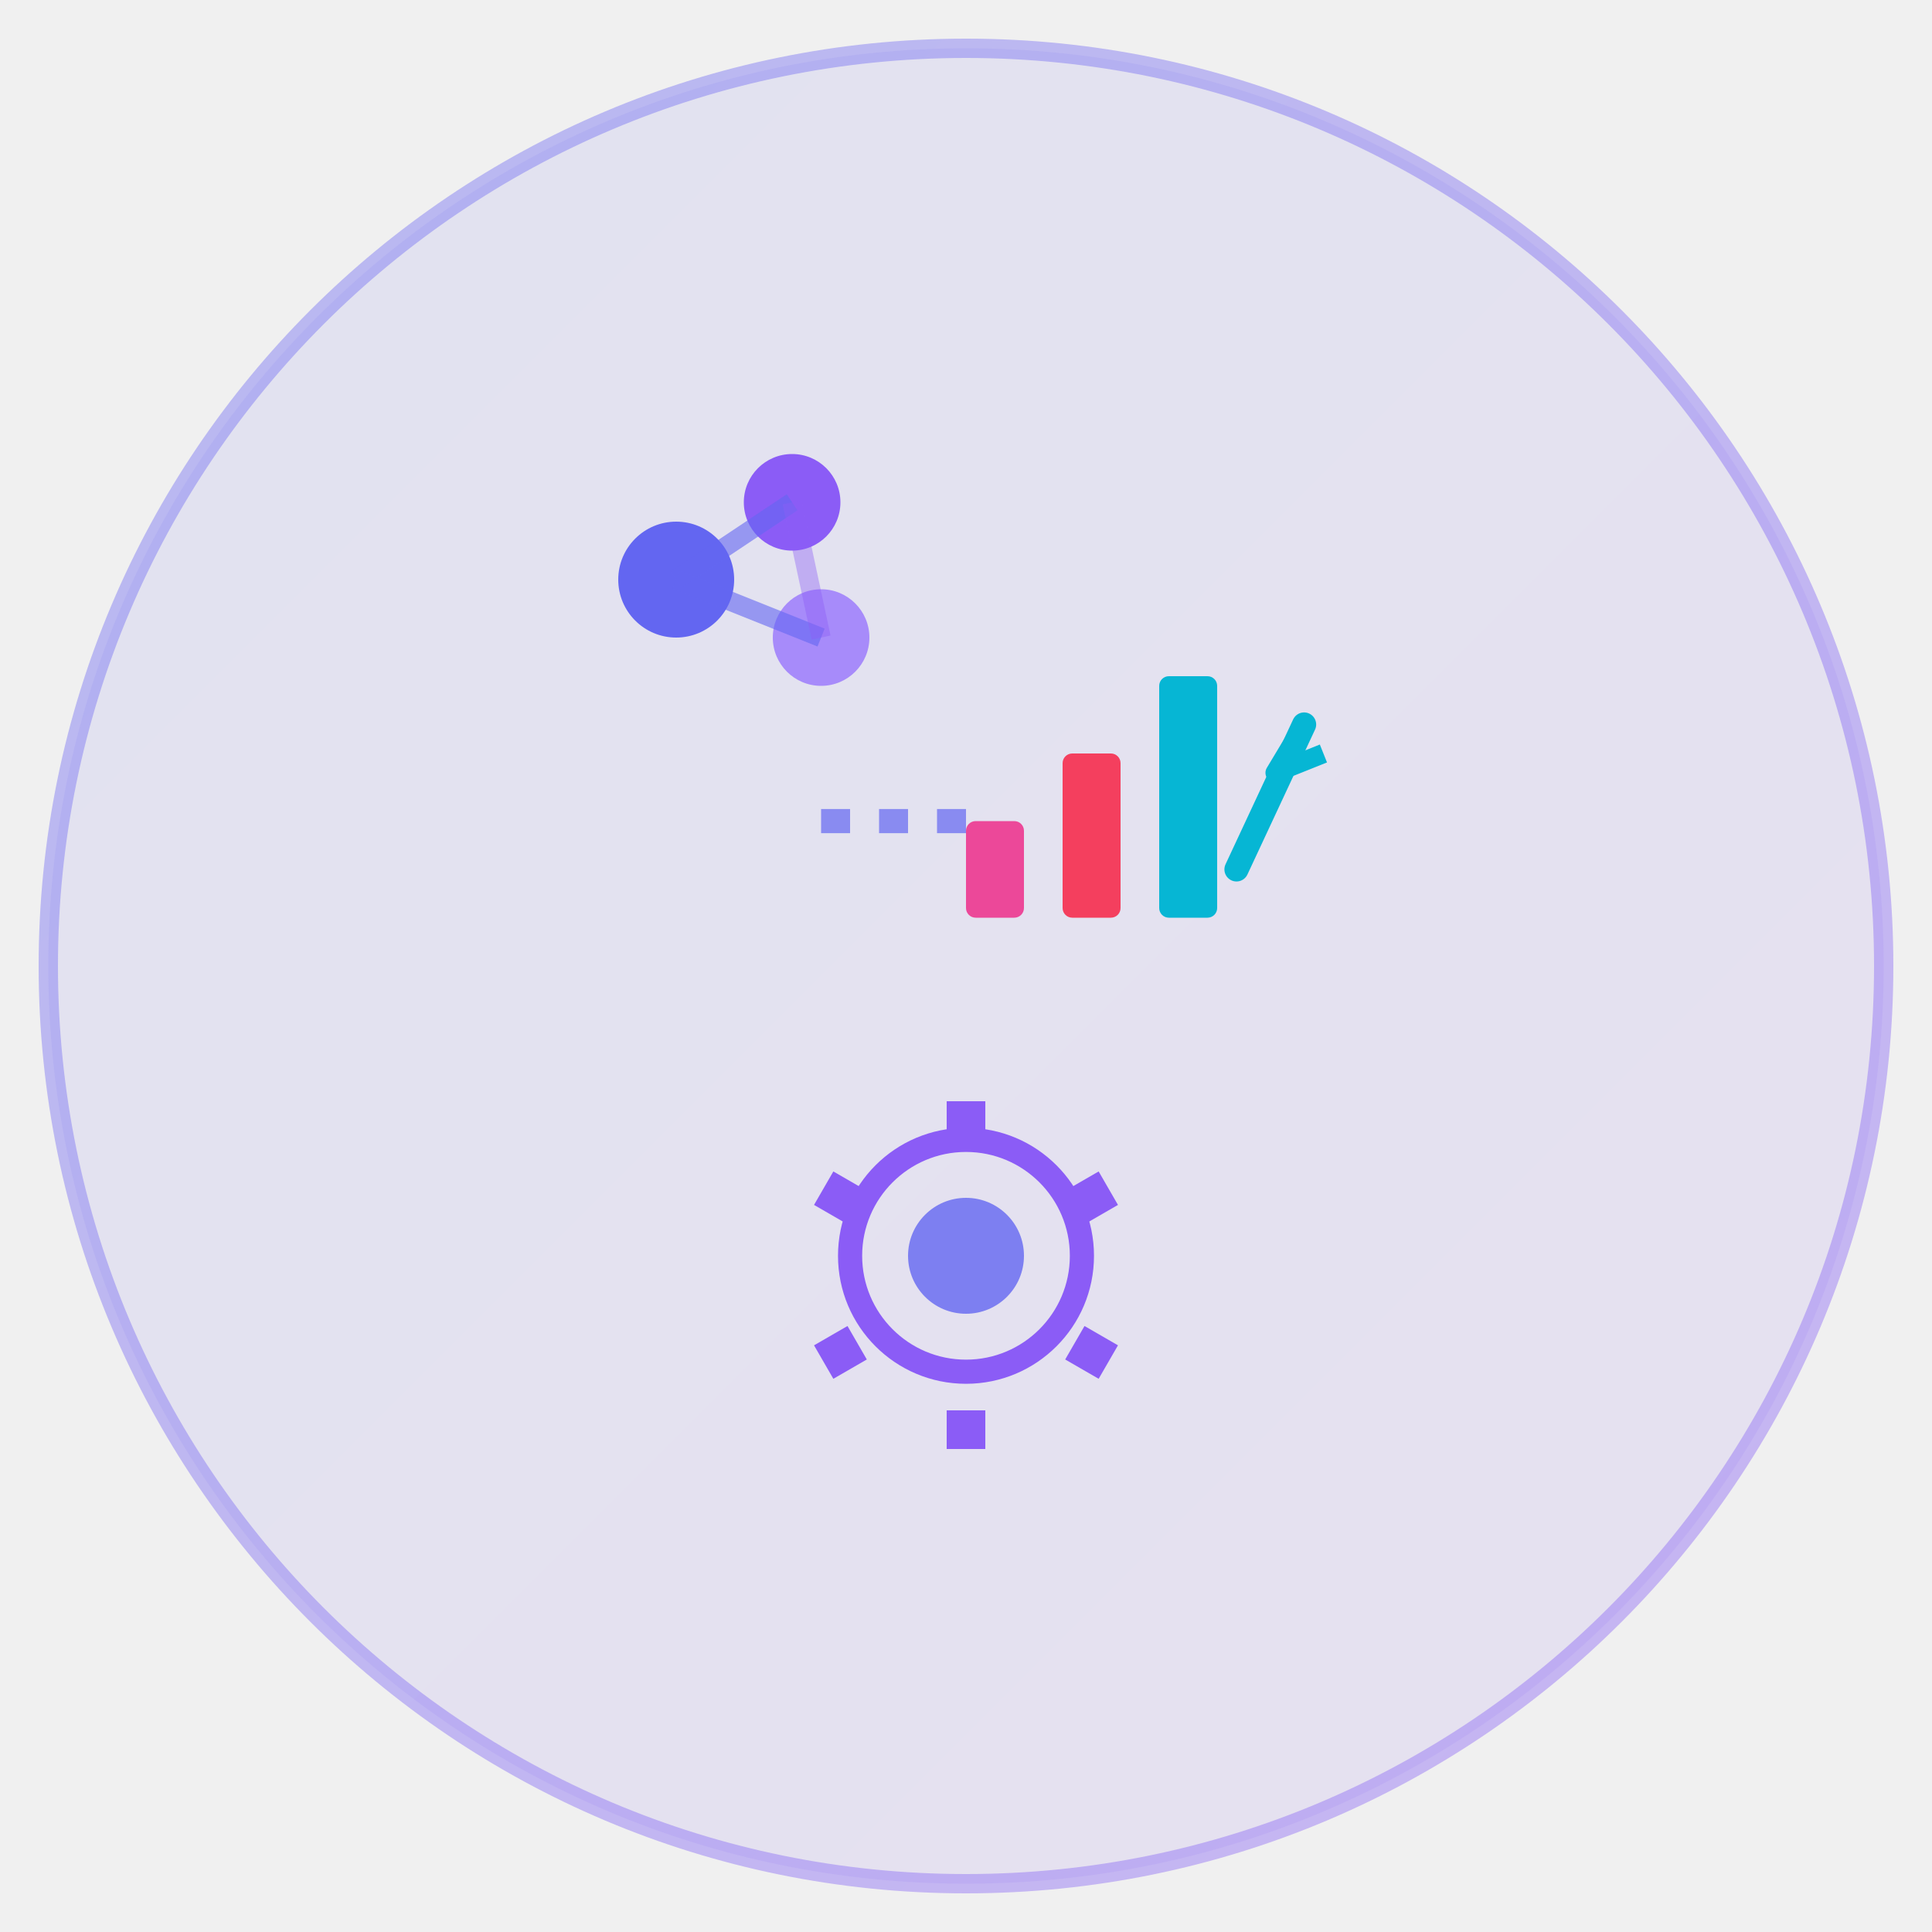
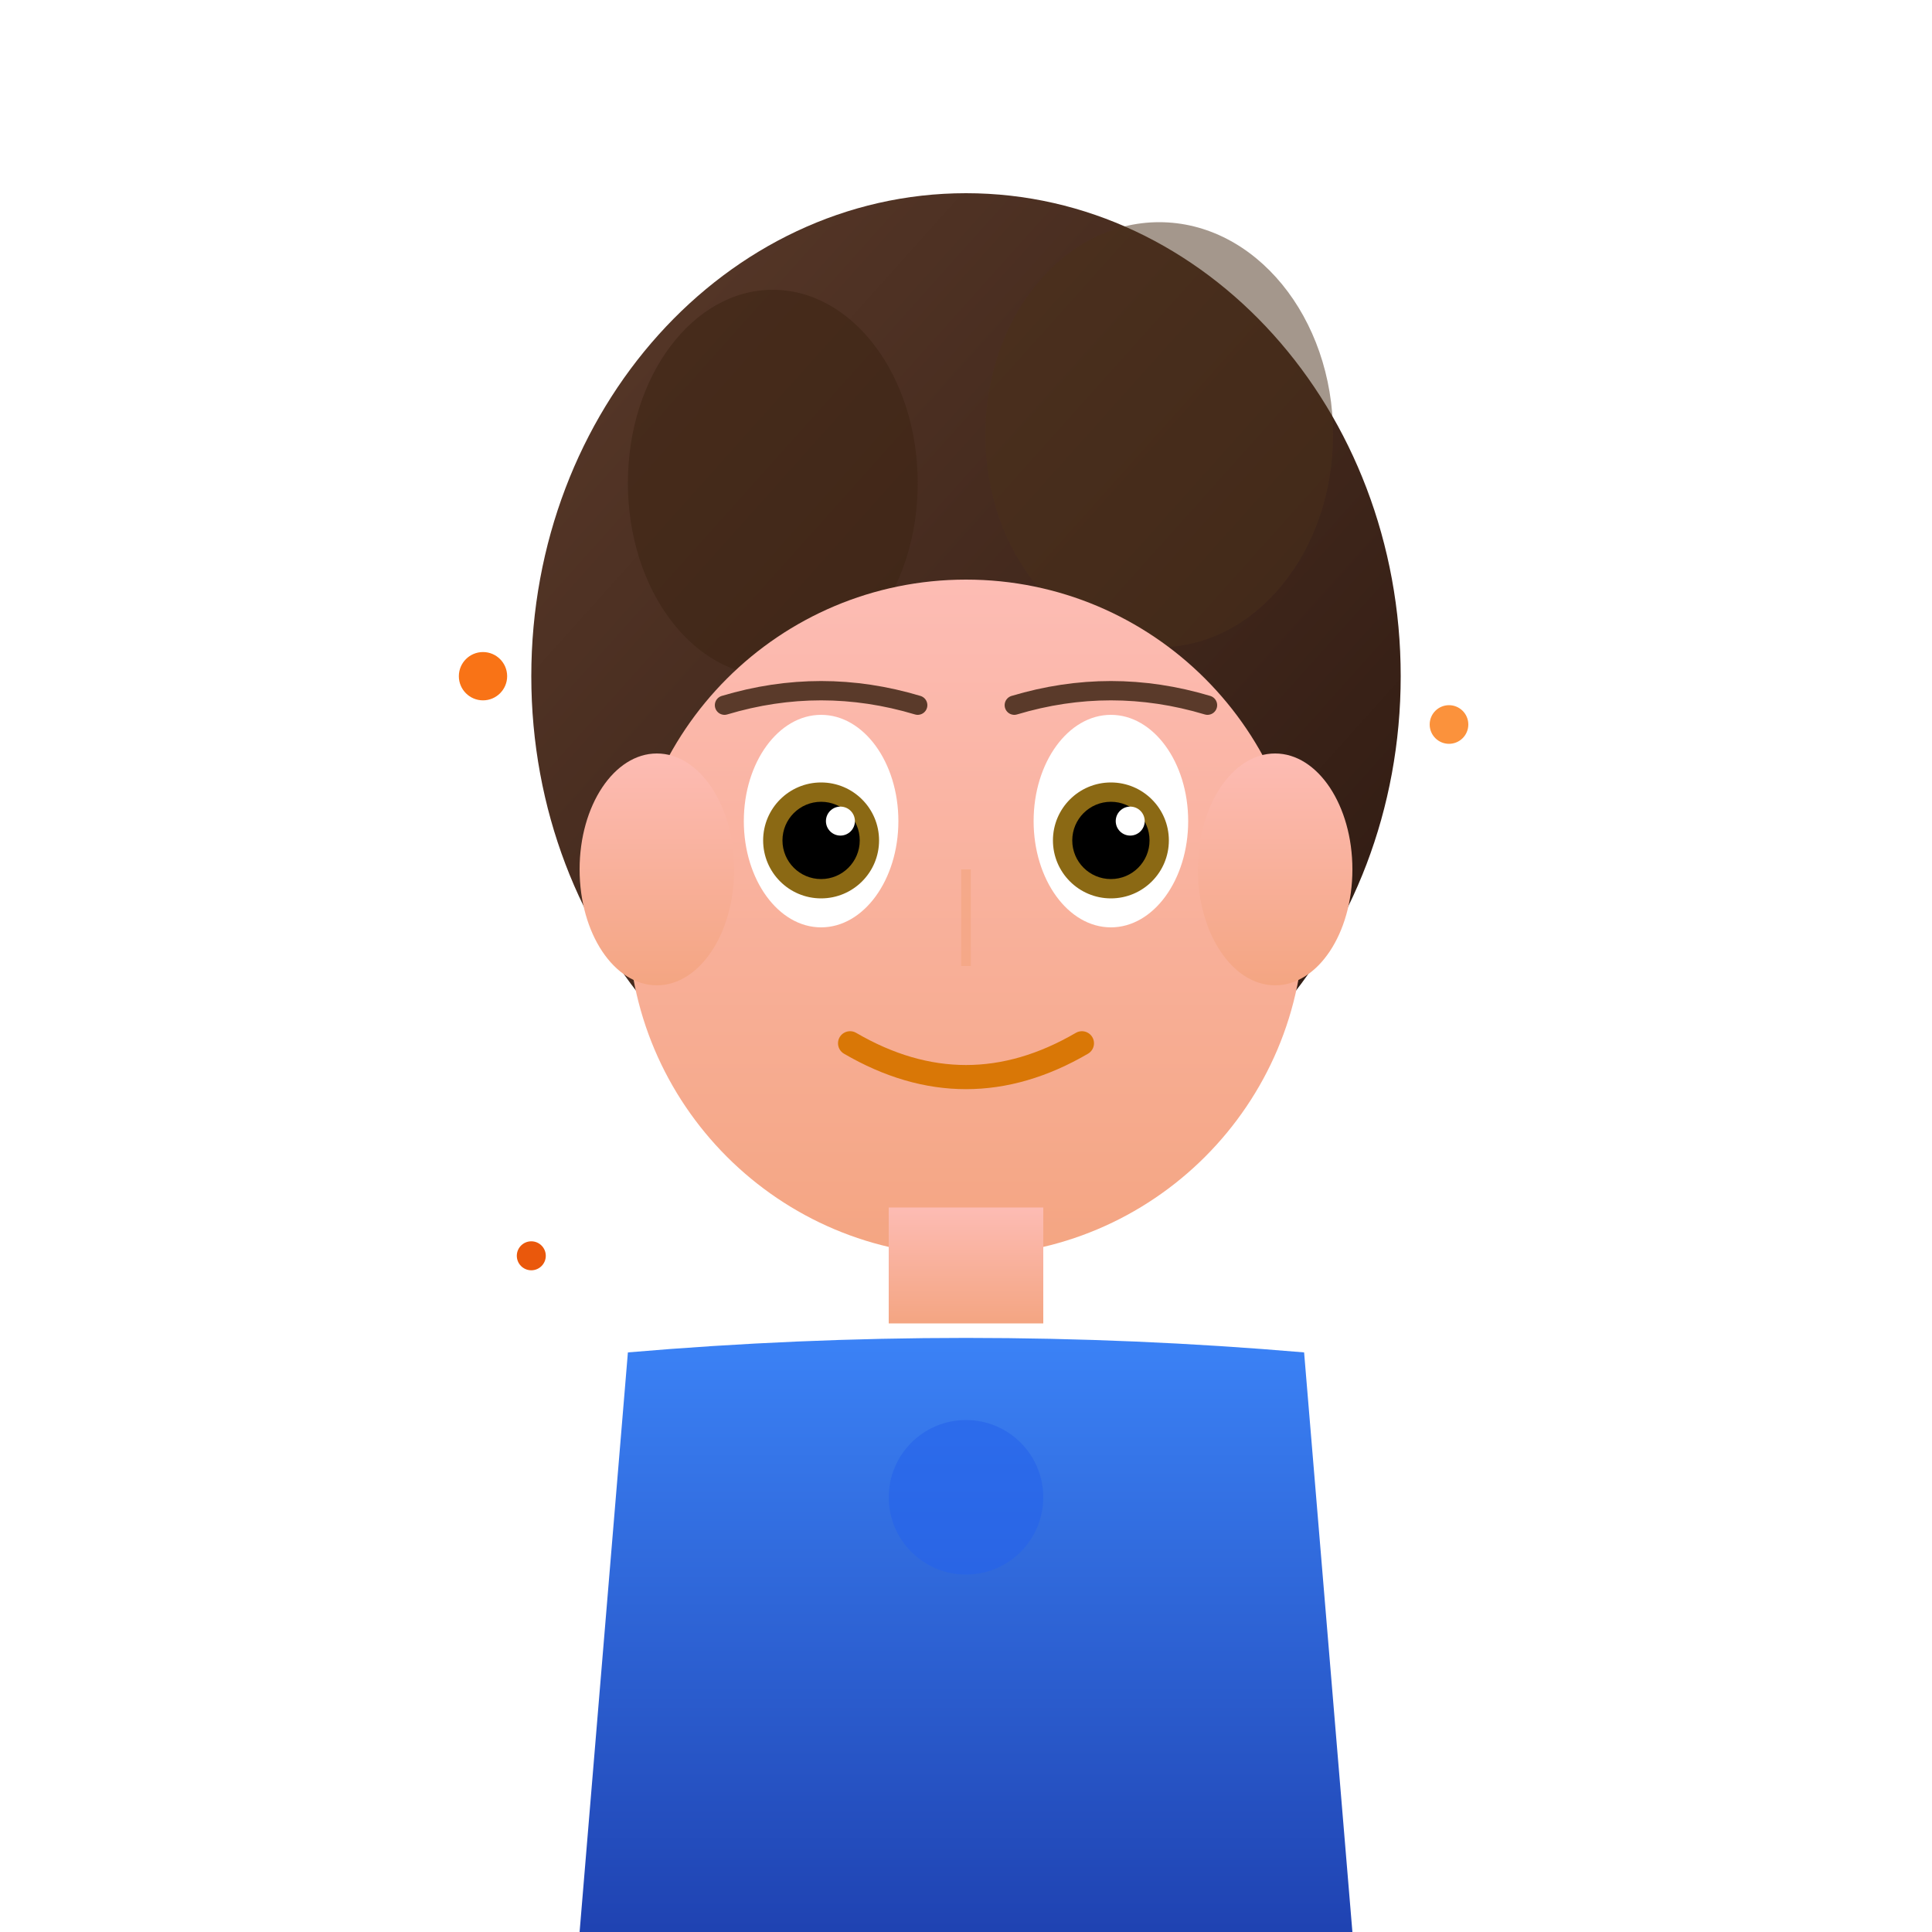
<svg xmlns="http://www.w3.org/2000/svg" viewBox="0 0 200 200">
  <defs>
-     <linearGradient id="grad1" x1="0%" y1="0%" x2="100%" y2="100%">
-       <stop offset="0%" style="stop-color:#6366f1;stop-opacity:1" />
-       <stop offset="100%" style="stop-color:#8b5cf6;stop-opacity:1" />
+     <linearGradient id="skinGrad" x1="0%" y1="0%" x2="0%" y2="100%">
+       <stop offset="0%" style="stop-color:#fdbcb4;stop-opacity:1" />
+       <stop offset="100%" style="stop-color:#f4a582;stop-opacity:1" />
    </linearGradient>
-     <linearGradient id="grad2" x1="0%" y1="0%" x2="100%" y2="100%">
-       <stop offset="0%" style="stop-color:#ec4899;stop-opacity:1" />
-       <stop offset="100%" style="stop-color:#f43f5e;stop-opacity:1" />
+     <linearGradient id="hairGrad" x1="0%" y1="0%" x2="100%" y2="100%">
+       <stop offset="0%" style="stop-color:#5a3a2a;stop-opacity:1" />
+       <stop offset="100%" style="stop-color:#2c1810;stop-opacity:1" />
+     </linearGradient>
+     <linearGradient id="shirtGrad" x1="0%" y1="0%" x2="0%" y2="100%">
+       <stop offset="0%" style="stop-color:#3b82f6;stop-opacity:1" />
+       <stop offset="100%" style="stop-color:#1e40af;stop-opacity:1" />
    </linearGradient>
  </defs>
-   <circle cx="100" cy="100" r="95" fill="url(#grad1)" opacity="0.1" />
-   <g transform="translate(70, 60)">
-     <circle cx="0" cy="0" r="6" fill="#6366f1" />
-     <circle cx="12" cy="-8" r="5" fill="#8b5cf6" />
-     <circle cx="15" cy="6" r="5" fill="#a78bfa" />
-     <line x1="0" y1="0" x2="12" y2="-8" stroke="#6366f1" stroke-width="2" opacity="0.6" />
-     <line x1="0" y1="0" x2="15" y2="6" stroke="#6366f1" stroke-width="2" opacity="0.6" />
-     <line x1="12" y1="-8" x2="15" y2="6" stroke="#8b5cf6" stroke-width="2" opacity="0.4" />
+   <rect width="200" height="200" fill="#ffffff" />
+   <ellipse cx="100" cy="70" rx="45" ry="50" fill="url(#hairGrad)" />
+   <ellipse cx="80" cy="50" rx="15" ry="20" fill="#3d2414" opacity="0.6" />
+   <ellipse cx="120" cy="45" rx="18" ry="22" fill="#4a2f1a" opacity="0.5" />
+   <circle cx="100" cy="95" r="35" fill="url(#skinGrad)" />
+   <ellipse cx="68" cy="90" rx="8" ry="12" fill="url(#skinGrad)" />
+   <ellipse cx="132" cy="90" rx="8" ry="12" fill="url(#skinGrad)" />
+   <ellipse cx="85" cy="85" rx="8" ry="11" fill="#ffffff" />
+   <circle cx="85" cy="87" r="6" fill="#8b6914" />
+   <circle cx="85" cy="87" r="4" fill="#000000" />
+   <circle cx="87" cy="85" r="1.5" fill="#ffffff" />
+   <ellipse cx="115" cy="85" rx="8" ry="11" fill="#ffffff" />
+   <circle cx="115" cy="87" r="6" fill="#8b6914" />
+   <circle cx="115" cy="87" r="4" fill="#000000" />
+   <circle cx="117" cy="85" r="1.5" fill="#ffffff" />
+   <path d="M 75 73 Q 85 70 95 73" stroke="#5a3a2a" stroke-width="2" fill="none" stroke-linecap="round" />
+   <path d="M 105 73 Q 115 70 125 73" stroke="#5a3a2a" stroke-width="2" fill="none" stroke-linecap="round" />
+   <line x1="100" y1="90" x2="100" y2="100" stroke="#f4a582" stroke-width="1" opacity="0.7" />
+   <path d="M 88 108 Q 100 115 112 108" stroke="#d97706" stroke-width="2.5" fill="none" stroke-linecap="round" />
+   <rect x="92" y="125" width="16" height="12" fill="url(#skinGrad)" />
+   <path d="M 65 140 Q 100 137 135 140 L 140 200 Q 100 205 60 200 Z" fill="url(#shirtGrad)" />
+   <circle cx="100" cy="155" r="8" fill="#2563eb" opacity="0.6" />
+   <g>
+     <circle cx="50" cy="70" r="2.5" fill="#f97316" />
+     <circle cx="150" cy="75" r="2" fill="#fb923c" />
+     <circle cx="55" cy="130" r="1.5" fill="#ea580c" />
  </g>
-   <g transform="translate(100, 70)">
-     <rect x="0" y="15" width="6" height="10" fill="#ec4899" rx="1" />
-     <rect x="10" y="8" width="6" height="17" fill="#f43f5e" rx="1" />
-     <rect x="20" y="0" width="6" height="25" fill="#06b6d4" rx="1" />
-     <line x1="28" y1="20" x2="35" y2="5" stroke="#06b6d4" stroke-width="2.5" stroke-linecap="round" />
-     <polyline points="35,5 32,10 37,8" fill="none" stroke="#06b6d4" stroke-width="2" stroke-linejoin="round" />
-   </g>
-   <line x1="85" y1="85" x2="100" y2="85" stroke="#6366f1" stroke-width="2.5" opacity="0.7" stroke-dasharray="3,3" />
-   <g transform="translate(100, 130)">
-     <circle cx="0" cy="0" r="12" fill="none" stroke="#8b5cf6" stroke-width="2.5" />
-     <circle cx="0" cy="0" r="6" fill="#6366f1" opacity="0.8" />
-     <rect x="-2" y="-16" width="4" height="4" fill="#8b5cf6" />
-     <rect x="11" y="-8" width="4" height="4" fill="#8b5cf6" transform="rotate(60 13 -6)" />
-     <rect x="11" y="8" width="4" height="4" fill="#8b5cf6" transform="rotate(120 13 10)" />
-     <rect x="-2" y="16" width="4" height="4" fill="#8b5cf6" />
-     <rect x="-15" y="8" width="4" height="4" fill="#8b5cf6" transform="rotate(-120 -13 10)" />
-     <rect x="-15" y="-8" width="4" height="4" fill="#8b5cf6" transform="rotate(-60 -13 -6)" />
-   </g>
-   <circle cx="100" cy="100" r="95" fill="none" stroke="url(#grad1)" stroke-width="2" opacity="0.4" />
</svg>
